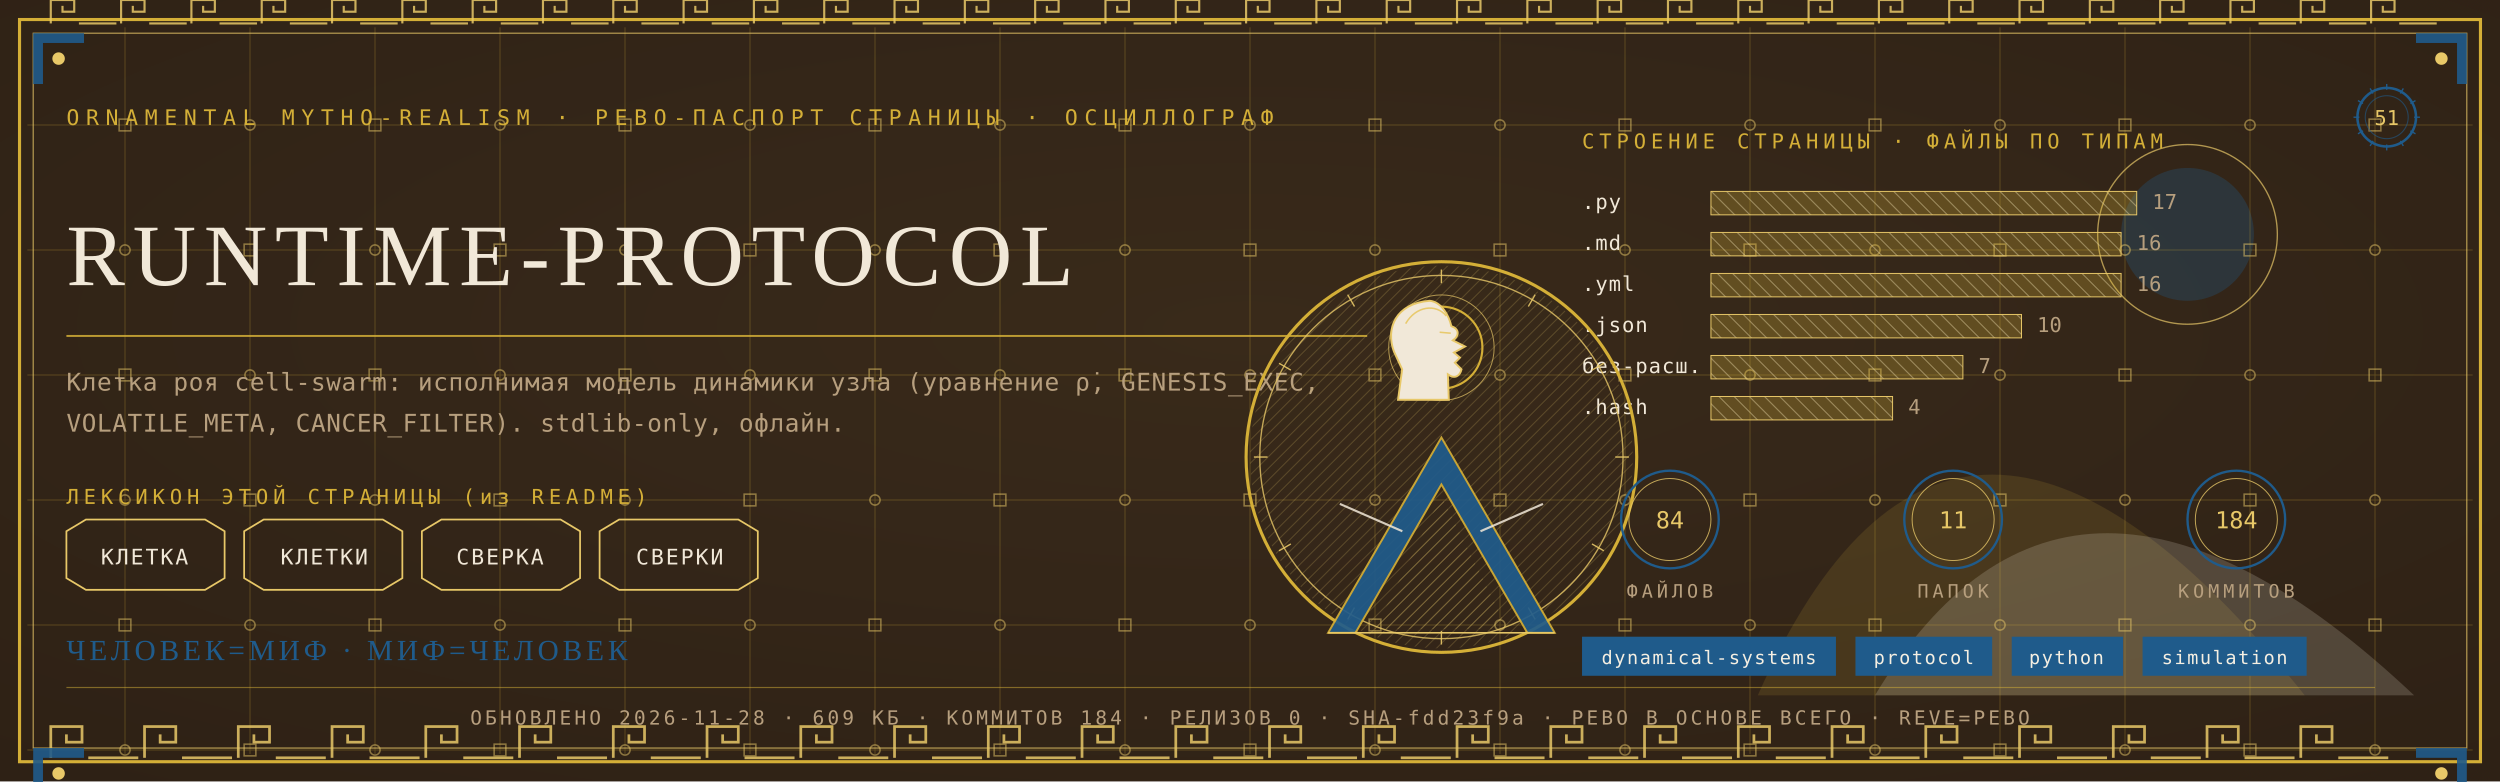
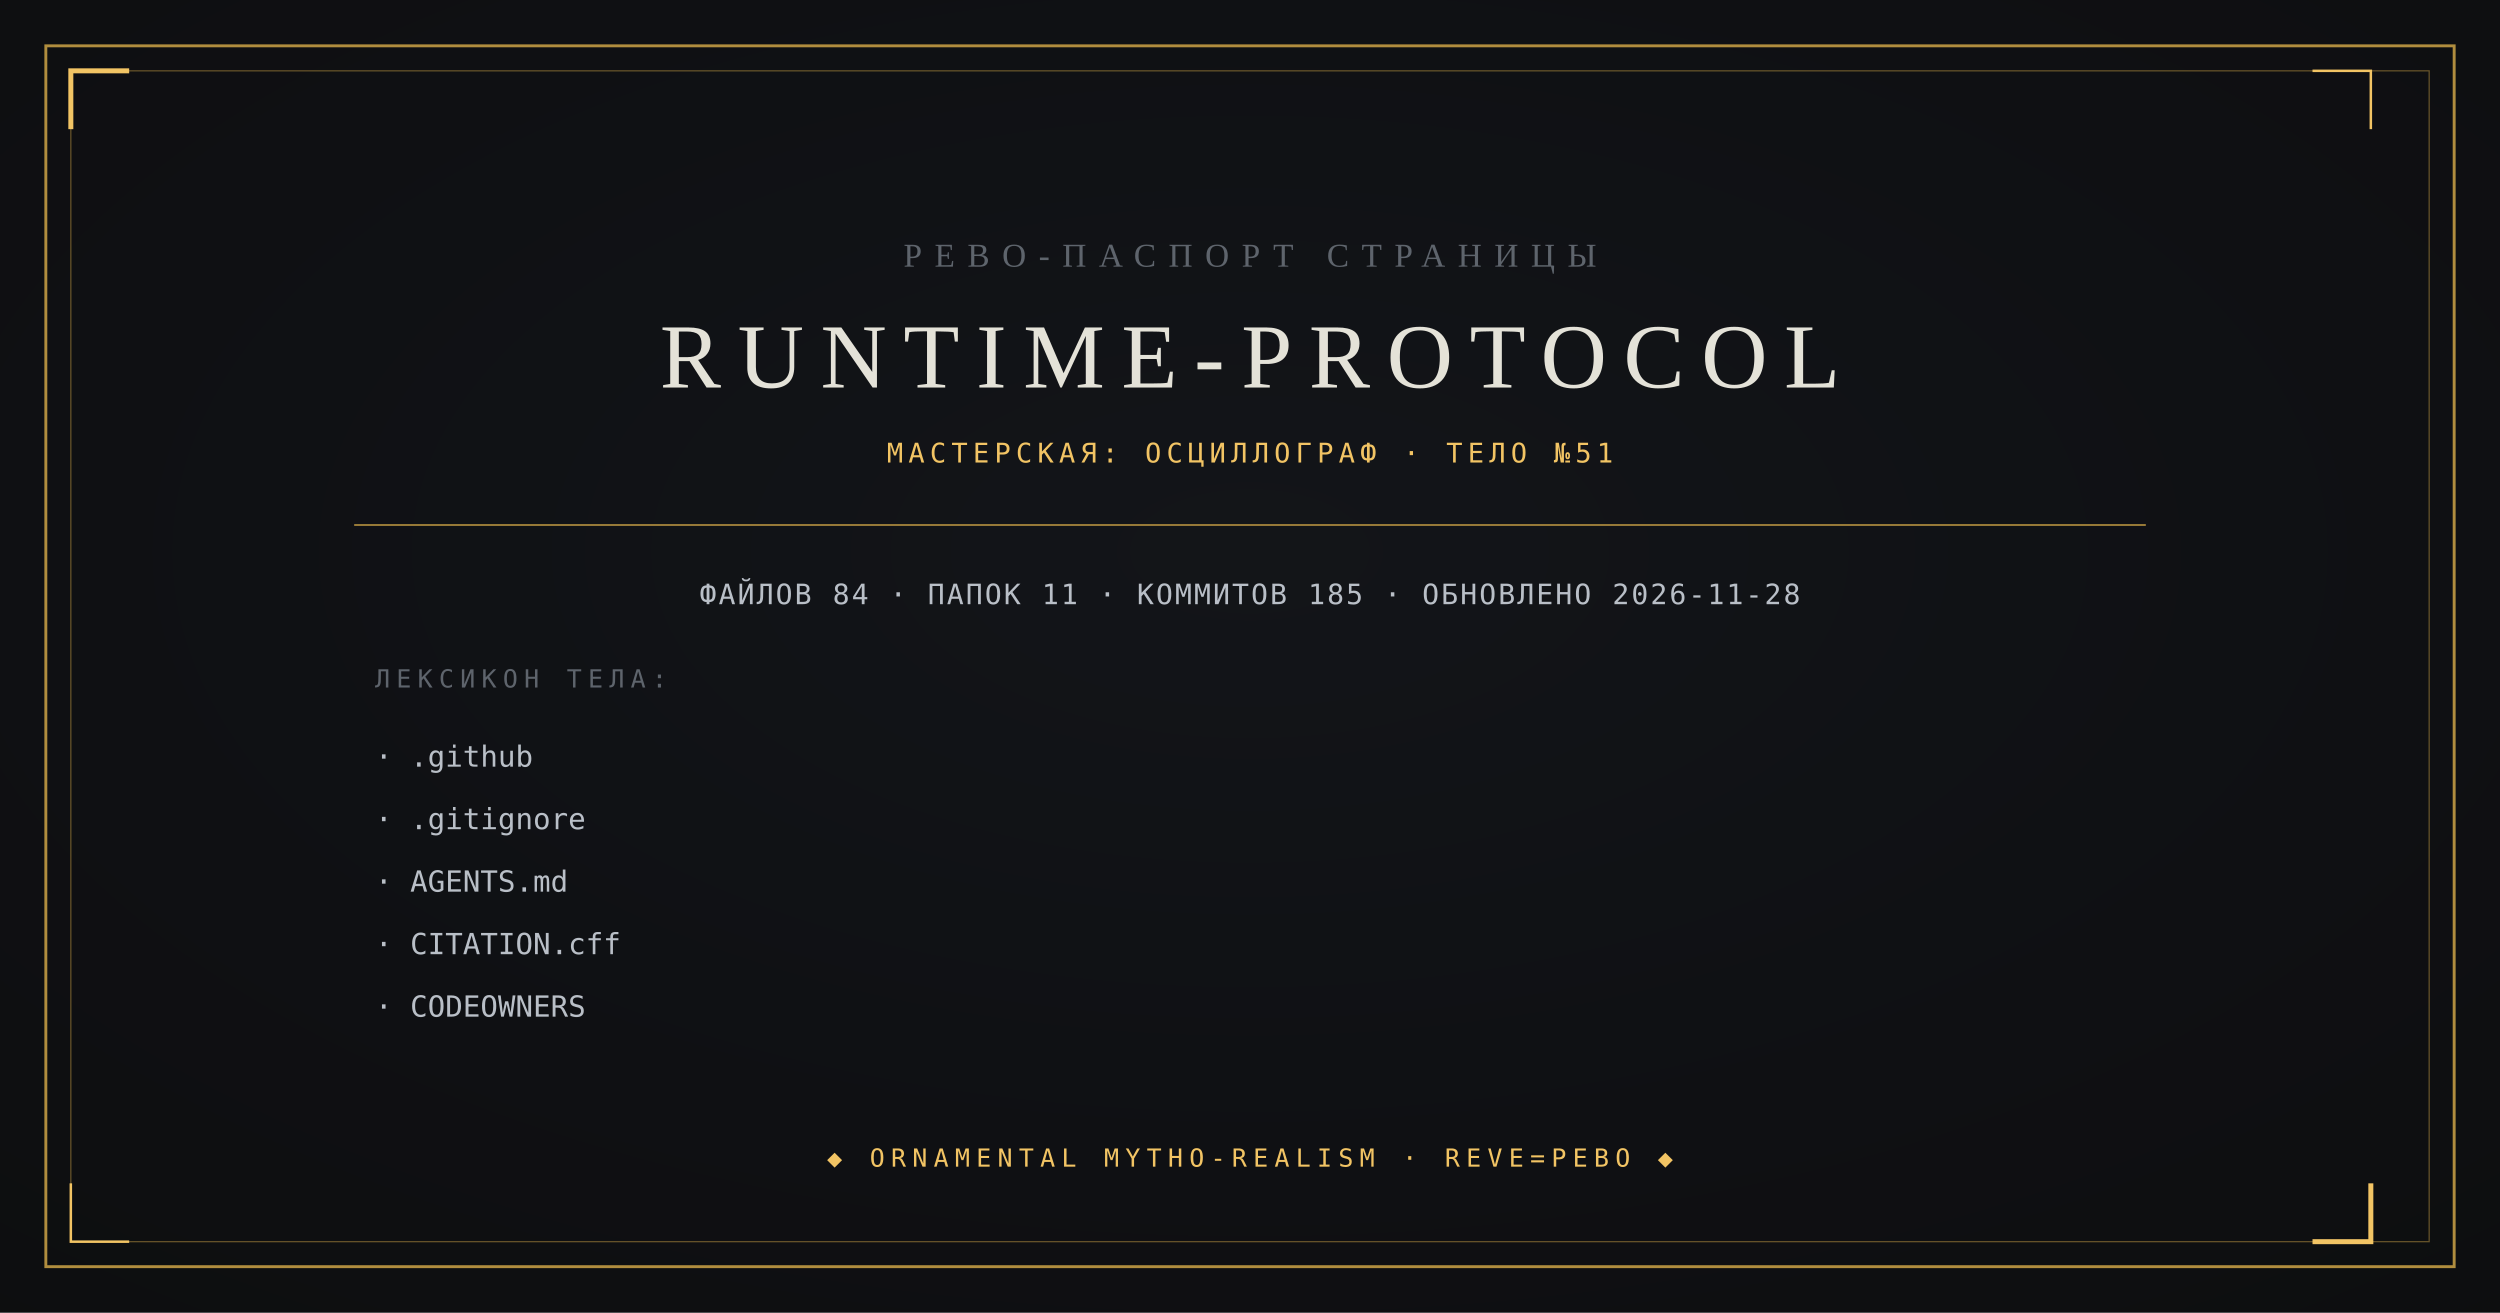
- <svg xmlns="http://www.w3.org/2000/svg" viewBox="0 0 1280 400" width="1280" height="400">
-   <defs>
-     <radialGradient id="rp51" cx="0.5" cy="0.42" r="1.1">
-       <stop offset="0" stop-color="#3A2A1B" />
-       <stop offset="1" stop-color="#2A1D12" />
-     </radialGradient>
-     <pattern id="hatchm" width="4.2" height="4.2" patternUnits="userSpaceOnUse" patternTransform="rotate(45)">
-       <rect width="4.2" height="4.2" fill="none" />
-       <line x1="0" y1="0" x2="0" y2="4.2" stroke="#E8C868" stroke-width="0.5" />
-     </pattern>
-     <pattern id="hatchv" width="5.5" height="5.5" patternUnits="userSpaceOnUse" patternTransform="rotate(-45)">
-       <rect width="5.5" height="5.5" fill="none" />
-       <line x1="0" y1="0" x2="0" y2="5.5" stroke="#F1E8D8" stroke-width="0.5" />
-     </pattern>
-   </defs>
-   <rect width="1280" height="400" fill="#2A1D12" />
-   <rect width="1280" height="400" fill="url(#rp51)" opacity="0.94" />
-   <path d="M 900 356 Q 1000 130 1180 356 Z" fill="#D4AF37" opacity="0.14" />
-   <path d="M 960 356 Q 1060 190 1236 356 Z" fill="#F1E8D8" opacity="0.18" />
-   <circle cx="1120" cy="120" r="34" fill="#1F5B8B" opacity="0.30" />
-   <circle cx="1120" cy="120" r="46" fill="none" stroke="#E8C868" stroke-width="0.7" opacity="0.7" />
-   <g stroke="#D4AF37" stroke-width="0.45" opacity="0.30">
-     <line x1="64" y1="14" x2="64" y2="386" />
-     <line x1="128" y1="14" x2="128" y2="386" />
-     <line x1="192" y1="14" x2="192" y2="386" />
-     <line x1="256" y1="14" x2="256" y2="386" />
-     <line x1="320" y1="14" x2="320" y2="386" />
-     <line x1="384" y1="14" x2="384" y2="386" />
-     <line x1="448" y1="14" x2="448" y2="386" />
-     <line x1="512" y1="14" x2="512" y2="386" />
-     <line x1="576" y1="14" x2="576" y2="386" />
-     <line x1="640" y1="14" x2="640" y2="386" />
-     <line x1="704" y1="14" x2="704" y2="386" />
-     <line x1="768" y1="14" x2="768" y2="386" />
-     <line x1="832" y1="14" x2="832" y2="386" />
-     <line x1="896" y1="14" x2="896" y2="386" />
-     <line x1="960" y1="14" x2="960" y2="386" />
-     <line x1="1024" y1="14" x2="1024" y2="386" />
-     <line x1="1088" y1="14" x2="1088" y2="386" />
-     <line x1="1152" y1="14" x2="1152" y2="386" />
-     <line x1="1216" y1="14" x2="1216" y2="386" />
-     <line x1="14" y1="64" x2="1266" y2="64" />
-     <line x1="14" y1="128" x2="1266" y2="128" />
-     <line x1="14" y1="192" x2="1266" y2="192" />
-     <line x1="14" y1="256" x2="1266" y2="256" />
-     <line x1="14" y1="320" x2="1266" y2="320" />
-     <line x1="14" y1="384" x2="1266" y2="384" />
-   </g>
-   <g fill="none" stroke="#E8C868" stroke-width="0.8" opacity="0.5">
-     <rect x="61" y="61" width="6" height="6" />
-     <circle cx="64" cy="128" r="2.6" />
-     <rect x="61" y="189" width="6" height="6" />
-     <circle cx="64" cy="256" r="2.6" />
-     <rect x="61" y="317" width="6" height="6" />
-     <circle cx="64" cy="384" r="2.6" />
-     <circle cx="128" cy="64" r="2.6" />
-     <rect x="125" y="125" width="6" height="6" />
-     <circle cx="128" cy="192" r="2.6" />
-     <rect x="125" y="253" width="6" height="6" />
-     <circle cx="128" cy="320" r="2.6" />
-     <rect x="125" y="381" width="6" height="6" />
-     <rect x="189" y="61" width="6" height="6" />
-     <circle cx="192" cy="128" r="2.6" />
-     <rect x="189" y="189" width="6" height="6" />
-     <circle cx="192" cy="256" r="2.6" />
-     <rect x="189" y="317" width="6" height="6" />
-     <circle cx="192" cy="384" r="2.6" />
-     <circle cx="256" cy="64" r="2.6" />
-     <rect x="253" y="125" width="6" height="6" />
-     <circle cx="256" cy="192" r="2.6" />
-     <rect x="253" y="253" width="6" height="6" />
-     <circle cx="256" cy="320" r="2.6" />
-     <rect x="253" y="381" width="6" height="6" />
-     <rect x="317" y="61" width="6" height="6" />
-     <circle cx="320" cy="128" r="2.6" />
-     <rect x="317" y="189" width="6" height="6" />
-     <circle cx="320" cy="256" r="2.6" />
-     <rect x="317" y="317" width="6" height="6" />
-     <circle cx="320" cy="384" r="2.6" />
-     <circle cx="384" cy="64" r="2.6" />
-     <rect x="381" y="125" width="6" height="6" />
-     <circle cx="384" cy="192" r="2.6" />
-     <rect x="381" y="253" width="6" height="6" />
-     <circle cx="384" cy="320" r="2.6" />
-     <rect x="381" y="381" width="6" height="6" />
-     <rect x="445" y="61" width="6" height="6" />
-     <circle cx="448" cy="128" r="2.6" />
-     <rect x="445" y="189" width="6" height="6" />
-     <circle cx="448" cy="256" r="2.6" />
-     <rect x="445" y="317" width="6" height="6" />
-     <circle cx="448" cy="384" r="2.6" />
-     <circle cx="512" cy="64" r="2.6" />
-     <rect x="509" y="125" width="6" height="6" />
-     <circle cx="512" cy="192" r="2.6" />
-     <rect x="509" y="253" width="6" height="6" />
-     <circle cx="512" cy="320" r="2.6" />
-     <rect x="509" y="381" width="6" height="6" />
-     <rect x="573" y="61" width="6" height="6" />
-     <circle cx="576" cy="128" r="2.6" />
-     <rect x="573" y="189" width="6" height="6" />
-     <circle cx="576" cy="256" r="2.6" />
-     <rect x="573" y="317" width="6" height="6" />
-     <circle cx="576" cy="384" r="2.6" />
-     <circle cx="640" cy="64" r="2.6" />
-     <rect x="637" y="125" width="6" height="6" />
-     <circle cx="640" cy="192" r="2.6" />
-     <rect x="637" y="253" width="6" height="6" />
-     <circle cx="640" cy="320" r="2.6" />
-     <rect x="637" y="381" width="6" height="6" />
-     <rect x="701" y="61" width="6" height="6" />
-     <circle cx="704" cy="128" r="2.6" />
-     <rect x="701" y="189" width="6" height="6" />
-     <circle cx="704" cy="256" r="2.6" />
-     <rect x="701" y="317" width="6" height="6" />
-     <circle cx="704" cy="384" r="2.6" />
-     <circle cx="768" cy="64" r="2.6" />
-     <rect x="765" y="125" width="6" height="6" />
-     <circle cx="768" cy="192" r="2.6" />
-     <rect x="765" y="253" width="6" height="6" />
-     <circle cx="768" cy="320" r="2.6" />
-     <rect x="765" y="381" width="6" height="6" />
-     <rect x="829" y="61" width="6" height="6" />
-     <circle cx="832" cy="128" r="2.6" />
-     <rect x="829" y="189" width="6" height="6" />
-     <circle cx="832" cy="256" r="2.6" />
-     <rect x="829" y="317" width="6" height="6" />
-     <circle cx="832" cy="384" r="2.6" />
-     <circle cx="896" cy="64" r="2.6" />
-     <rect x="893" y="125" width="6" height="6" />
-     <circle cx="896" cy="192" r="2.6" />
-     <rect x="893" y="253" width="6" height="6" />
-     <circle cx="896" cy="320" r="2.6" />
-     <rect x="893" y="381" width="6" height="6" />
-     <rect x="957" y="61" width="6" height="6" />
-     <circle cx="960" cy="128" r="2.6" />
-     <rect x="957" y="189" width="6" height="6" />
-     <circle cx="960" cy="256" r="2.6" />
-     <rect x="957" y="317" width="6" height="6" />
-     <circle cx="960" cy="384" r="2.6" />
-     <circle cx="1024" cy="64" r="2.6" />
-     <rect x="1021" y="125" width="6" height="6" />
-     <circle cx="1024" cy="192" r="2.6" />
-     <rect x="1021" y="253" width="6" height="6" />
-     <circle cx="1024" cy="320" r="2.6" />
-     <rect x="1021" y="381" width="6" height="6" />
-     <rect x="1085" y="61" width="6" height="6" />
-     <circle cx="1088" cy="128" r="2.6" />
-     <rect x="1085" y="189" width="6" height="6" />
-     <circle cx="1088" cy="256" r="2.6" />
-     <rect x="1085" y="317" width="6" height="6" />
-     <circle cx="1088" cy="384" r="2.6" />
-     <circle cx="1152" cy="64" r="2.6" />
-     <rect x="1149" y="125" width="6" height="6" />
-     <circle cx="1152" cy="192" r="2.6" />
-     <rect x="1149" y="253" width="6" height="6" />
-     <circle cx="1152" cy="320" r="2.6" />
-     <rect x="1149" y="381" width="6" height="6" />
-     <rect x="1213" y="61" width="6" height="6" />
-     <circle cx="1216" cy="128" r="2.6" />
-     <rect x="1213" y="189" width="6" height="6" />
-     <circle cx="1216" cy="256" r="2.6" />
-     <rect x="1213" y="317" width="6" height="6" />
-     <circle cx="1216" cy="384" r="2.6" />
-   </g>
-   <rect x="10" y="10" width="1260" height="380" fill="none" stroke="#D4AF37" stroke-width="1.6" />
-   <rect x="17" y="17" width="1246" height="366" fill="none" stroke="#E8C868" stroke-width="0.6" opacity="0.75" />
-   <g fill="none" stroke="#E8C868" stroke-width="1.4" opacity="0.85">
-     <path d="M 26 388 L 26 372 L 42 372 L 42 380.0 L 34.0 380.0 L 34.0 376.0" />
-     <line x1="45.2" y1="388" x2="70.8" y2="388" />
-     <path d="M 74 388 L 74 372 L 90 372 L 90 380.0 L 82.0 380.0 L 82.0 376.0" />
-     <line x1="93.2" y1="388" x2="118.8" y2="388" />
-     <path d="M 122 388 L 122 372 L 138 372 L 138 380.0 L 130.0 380.0 L 130.0 376.0" />
-     <line x1="141.2" y1="388" x2="166.8" y2="388" />
-     <path d="M 170 388 L 170 372 L 186 372 L 186 380.0 L 178.0 380.0 L 178.0 376.0" />
-     <line x1="189.2" y1="388" x2="214.8" y2="388" />
-     <path d="M 218 388 L 218 372 L 234 372 L 234 380.0 L 226.0 380.0 L 226.0 376.0" />
-     <line x1="237.2" y1="388" x2="262.8" y2="388" />
-     <path d="M 266 388 L 266 372 L 282 372 L 282 380.0 L 274.0 380.0 L 274.0 376.0" />
-     <line x1="285.2" y1="388" x2="310.8" y2="388" />
-     <path d="M 314 388 L 314 372 L 330 372 L 330 380.0 L 322.0 380.0 L 322.0 376.0" />
-     <line x1="333.2" y1="388" x2="358.8" y2="388" />
-     <path d="M 362 388 L 362 372 L 378 372 L 378 380.0 L 370.0 380.0 L 370.0 376.0" />
-     <line x1="381.2" y1="388" x2="406.8" y2="388" />
-     <path d="M 410 388 L 410 372 L 426 372 L 426 380.0 L 418.0 380.0 L 418.0 376.0" />
-     <line x1="429.2" y1="388" x2="454.8" y2="388" />
-     <path d="M 458 388 L 458 372 L 474 372 L 474 380.0 L 466.0 380.0 L 466.0 376.0" />
-     <line x1="477.2" y1="388" x2="502.8" y2="388" />
-     <path d="M 506 388 L 506 372 L 522 372 L 522 380.0 L 514.0 380.0 L 514.0 376.0" />
-     <line x1="525.2" y1="388" x2="550.8" y2="388" />
-     <path d="M 554 388 L 554 372 L 570 372 L 570 380.0 L 562.0 380.0 L 562.0 376.0" />
-     <line x1="573.2" y1="388" x2="598.8" y2="388" />
-     <path d="M 602 388 L 602 372 L 618 372 L 618 380.0 L 610.0 380.0 L 610.0 376.0" />
-     <line x1="621.2" y1="388" x2="646.8" y2="388" />
-     <path d="M 650 388 L 650 372 L 666 372 L 666 380.0 L 658.0 380.0 L 658.0 376.0" />
-     <line x1="669.2" y1="388" x2="694.8" y2="388" />
-     <path d="M 698 388 L 698 372 L 714 372 L 714 380.0 L 706.0 380.0 L 706.0 376.0" />
-     <line x1="717.2" y1="388" x2="742.8" y2="388" />
-     <path d="M 746 388 L 746 372 L 762 372 L 762 380.0 L 754.0 380.0 L 754.0 376.0" />
-     <line x1="765.2" y1="388" x2="790.8" y2="388" />
-     <path d="M 794 388 L 794 372 L 810 372 L 810 380.0 L 802.0 380.0 L 802.0 376.0" />
-     <line x1="813.2" y1="388" x2="838.8" y2="388" />
-     <path d="M 842 388 L 842 372 L 858 372 L 858 380.0 L 850.0 380.0 L 850.0 376.0" />
-     <line x1="861.2" y1="388" x2="886.8" y2="388" />
-     <path d="M 890 388 L 890 372 L 906 372 L 906 380.0 L 898.0 380.0 L 898.0 376.0" />
-     <line x1="909.2" y1="388" x2="934.8" y2="388" />
-     <path d="M 938 388 L 938 372 L 954 372 L 954 380.0 L 946.0 380.0 L 946.0 376.0" />
-     <line x1="957.2" y1="388" x2="982.8" y2="388" />
-     <path d="M 986 388 L 986 372 L 1002 372 L 1002 380.0 L 994.0 380.0 L 994.0 376.0" />
-     <line x1="1005.2" y1="388" x2="1030.8" y2="388" />
-     <path d="M 1034 388 L 1034 372 L 1050 372 L 1050 380.0 L 1042.0 380.0 L 1042.0 376.0" />
-     <line x1="1053.2" y1="388" x2="1078.8" y2="388" />
-     <path d="M 1082 388 L 1082 372 L 1098 372 L 1098 380.0 L 1090.0 380.0 L 1090.0 376.0" />
-     <line x1="1101.2" y1="388" x2="1126.8" y2="388" />
-     <path d="M 1130 388 L 1130 372 L 1146 372 L 1146 380.0 L 1138.0 380.0 L 1138.0 376.0" />
-     <line x1="1149.2" y1="388" x2="1174.8" y2="388" />
-     <path d="M 1178 388 L 1178 372 L 1194 372 L 1194 380.0 L 1186.0 380.0 L 1186.0 376.0" />
-     <line x1="1197.2" y1="388" x2="1222.8" y2="388" />
-   </g>
-   <g fill="none" stroke="#E8C868" stroke-width="1.1" opacity="0.85">
-     <path d="M 26 12 L 26 0 L 38 0 L 38 6.0 L 32.0 6.0 L 32.0 3.0" />
-     <line x1="40.4" y1="12" x2="59.6" y2="12" />
-     <path d="M 62 12 L 62 0 L 74 0 L 74 6.0 L 68.0 6.0 L 68.0 3.0" />
-     <line x1="76.4" y1="12" x2="95.6" y2="12" />
-     <path d="M 98 12 L 98 0 L 110 0 L 110 6.0 L 104.0 6.0 L 104.0 3.0" />
-     <line x1="112.4" y1="12" x2="131.6" y2="12" />
-     <path d="M 134 12 L 134 0 L 146 0 L 146 6.0 L 140.0 6.0 L 140.0 3.0" />
-     <line x1="148.4" y1="12" x2="167.6" y2="12" />
-     <path d="M 170 12 L 170 0 L 182 0 L 182 6.0 L 176.0 6.0 L 176.0 3.0" />
-     <line x1="184.4" y1="12" x2="203.6" y2="12" />
-     <path d="M 206 12 L 206 0 L 218 0 L 218 6.0 L 212.0 6.0 L 212.0 3.0" />
-     <line x1="220.4" y1="12" x2="239.6" y2="12" />
-     <path d="M 242 12 L 242 0 L 254 0 L 254 6.0 L 248.0 6.0 L 248.0 3.0" />
-     <line x1="256.4" y1="12" x2="275.6" y2="12" />
-     <path d="M 278 12 L 278 0 L 290 0 L 290 6.0 L 284.0 6.0 L 284.0 3.0" />
-     <line x1="292.4" y1="12" x2="311.6" y2="12" />
-     <path d="M 314 12 L 314 0 L 326 0 L 326 6.0 L 320.0 6.0 L 320.0 3.0" />
-     <line x1="328.4" y1="12" x2="347.6" y2="12" />
-     <path d="M 350 12 L 350 0 L 362 0 L 362 6.0 L 356.0 6.0 L 356.0 3.0" />
-     <line x1="364.4" y1="12" x2="383.6" y2="12" />
-     <path d="M 386 12 L 386 0 L 398 0 L 398 6.0 L 392.0 6.0 L 392.0 3.0" />
-     <line x1="400.4" y1="12" x2="419.6" y2="12" />
-     <path d="M 422 12 L 422 0 L 434 0 L 434 6.0 L 428.0 6.0 L 428.0 3.0" />
-     <line x1="436.4" y1="12" x2="455.6" y2="12" />
-     <path d="M 458 12 L 458 0 L 470 0 L 470 6.0 L 464.0 6.0 L 464.0 3.0" />
-     <line x1="472.4" y1="12" x2="491.6" y2="12" />
-     <path d="M 494 12 L 494 0 L 506 0 L 506 6.0 L 500.0 6.0 L 500.0 3.0" />
-     <line x1="508.4" y1="12" x2="527.6" y2="12" />
-     <path d="M 530 12 L 530 0 L 542 0 L 542 6.0 L 536.0 6.0 L 536.0 3.0" />
-     <line x1="544.4" y1="12" x2="563.6" y2="12" />
-     <path d="M 566 12 L 566 0 L 578 0 L 578 6.0 L 572.0 6.0 L 572.0 3.0" />
-     <line x1="580.4" y1="12" x2="599.6" y2="12" />
-     <path d="M 602 12 L 602 0 L 614 0 L 614 6.0 L 608.0 6.0 L 608.0 3.0" />
-     <line x1="616.4" y1="12" x2="635.6" y2="12" />
-     <path d="M 638 12 L 638 0 L 650 0 L 650 6.0 L 644.0 6.0 L 644.0 3.0" />
-     <line x1="652.4" y1="12" x2="671.6" y2="12" />
-     <path d="M 674 12 L 674 0 L 686 0 L 686 6.0 L 680.0 6.0 L 680.0 3.0" />
-     <line x1="688.4" y1="12" x2="707.6" y2="12" />
-     <path d="M 710 12 L 710 0 L 722 0 L 722 6.0 L 716.0 6.0 L 716.0 3.0" />
-     <line x1="724.4" y1="12" x2="743.6" y2="12" />
-     <path d="M 746 12 L 746 0 L 758 0 L 758 6.0 L 752.0 6.0 L 752.0 3.0" />
-     <line x1="760.4" y1="12" x2="779.6" y2="12" />
-     <path d="M 782 12 L 782 0 L 794 0 L 794 6.0 L 788.0 6.0 L 788.0 3.0" />
-     <line x1="796.4" y1="12" x2="815.6" y2="12" />
-     <path d="M 818 12 L 818 0 L 830 0 L 830 6.0 L 824.0 6.0 L 824.0 3.0" />
-     <line x1="832.4" y1="12" x2="851.6" y2="12" />
-     <path d="M 854 12 L 854 0 L 866 0 L 866 6.0 L 860.0 6.0 L 860.0 3.0" />
-     <line x1="868.4" y1="12" x2="887.6" y2="12" />
-     <path d="M 890 12 L 890 0 L 902 0 L 902 6.0 L 896.0 6.0 L 896.0 3.0" />
-     <line x1="904.4" y1="12" x2="923.6" y2="12" />
-     <path d="M 926 12 L 926 0 L 938 0 L 938 6.0 L 932.0 6.0 L 932.0 3.0" />
-     <line x1="940.4" y1="12" x2="959.6" y2="12" />
-     <path d="M 962 12 L 962 0 L 974 0 L 974 6.0 L 968.0 6.0 L 968.0 3.0" />
-     <line x1="976.4" y1="12" x2="995.6" y2="12" />
-     <path d="M 998 12 L 998 0 L 1010 0 L 1010 6.0 L 1004.0 6.0 L 1004.0 3.0" />
-     <line x1="1012.4" y1="12" x2="1031.6" y2="12" />
-     <path d="M 1034 12 L 1034 0 L 1046 0 L 1046 6.0 L 1040.0 6.0 L 1040.0 3.0" />
-     <line x1="1048.4" y1="12" x2="1067.6" y2="12" />
-     <path d="M 1070 12 L 1070 0 L 1082 0 L 1082 6.0 L 1076.0 6.0 L 1076.0 3.0" />
-     <line x1="1084.4" y1="12" x2="1103.6" y2="12" />
-     <path d="M 1106 12 L 1106 0 L 1118 0 L 1118 6.0 L 1112.0 6.0 L 1112.0 3.0" />
-     <line x1="1120.4" y1="12" x2="1139.6" y2="12" />
-     <path d="M 1142 12 L 1142 0 L 1154 0 L 1154 6.0 L 1148.0 6.0 L 1148.0 3.0" />
-     <line x1="1156.4" y1="12" x2="1175.6" y2="12" />
-     <path d="M 1178 12 L 1178 0 L 1190 0 L 1190 6.0 L 1184.0 6.0 L 1184.0 3.0" />
-     <line x1="1192.4" y1="12" x2="1211.6" y2="12" />
-     <path d="M 1214 12 L 1214 0 L 1226 0 L 1226 6.0 L 1220.0 6.0 L 1220.0 3.0" />
-     <line x1="1228.4" y1="12" x2="1247.6" y2="12" />
-   </g>
-   <g transform="translate(17,17) scale(1,1)">
-     <path d="M 0 0 L 26 0 L 26 5 L 5 5 L 5 26 L 0 26 Z" fill="#1F5B8B" opacity="0.9" />
-     <circle cx="13" cy="13" r="3.2" fill="#E8C868" />
-   </g>
-   <g transform="translate(1263,17) scale(-1,1)">
-     <path d="M 0 0 L 26 0 L 26 5 L 5 5 L 5 26 L 0 26 Z" fill="#1F5B8B" opacity="0.9" />
-     <circle cx="13" cy="13" r="3.2" fill="#E8C868" />
-   </g>
-   <g transform="translate(17,383) scale(1,1)">
-     <path d="M 0 0 L 26 0 L 26 5 L 5 5 L 5 26 L 0 26 Z" fill="#1F5B8B" opacity="0.9" />
-     <circle cx="13" cy="13" r="3.2" fill="#E8C868" />
-   </g>
-   <g transform="translate(1263,383) scale(-1,1)">
-     <path d="M 0 0 L 26 0 L 26 5 L 5 5 L 5 26 L 0 26 Z" fill="#1F5B8B" opacity="0.9" />
-     <circle cx="13" cy="13" r="3.2" fill="#E8C868" />
-   </g>
-   <text x="34" y="64" font-family="'Cascadia Mono', ui-monospace, Consolas, monospace" font-size="11" fill="#D4AF37" letter-spacing="3.4">ORNAMENTAL MYTHO-REALISM · РЕВО-ПАСПОРТ СТРАНИЦЫ · ОСЦИЛЛОГРАФ</text>
-   <g transform="translate(1222,60)">
-     <circle r="15" fill="none" stroke="#1F5B8B" stroke-width="1.3" />
-     <circle r="11" fill="none" stroke="#1F5B8B" stroke-width="0.55" opacity="0.6" />
-     <text y="4" text-anchor="middle" font-family="'Cascadia Mono', ui-monospace, Consolas, monospace" font-size="10.5" fill="#E8C868">51</text>
-     <g stroke="#1F5B8B" stroke-width="0.7">
-       <line x1="0" y1="-17" x2="0" y2="-14" transform="rotate(0)" />
-       <line x1="0" y1="-17" x2="0" y2="-14" transform="rotate(30)" />
-       <line x1="0" y1="-17" x2="0" y2="-14" transform="rotate(60)" />
-       <line x1="0" y1="-17" x2="0" y2="-14" transform="rotate(90)" />
-       <line x1="0" y1="-17" x2="0" y2="-14" transform="rotate(120)" />
-       <line x1="0" y1="-17" x2="0" y2="-14" transform="rotate(150)" />
-       <line x1="0" y1="-17" x2="0" y2="-14" transform="rotate(180)" />
-       <line x1="0" y1="-17" x2="0" y2="-14" transform="rotate(210)" />
-       <line x1="0" y1="-17" x2="0" y2="-14" transform="rotate(240)" />
-       <line x1="0" y1="-17" x2="0" y2="-14" transform="rotate(270)" />
-       <line x1="0" y1="-17" x2="0" y2="-14" transform="rotate(300)" />
-       <line x1="0" y1="-17" x2="0" y2="-14" transform="rotate(330)" />
-     </g>
-   </g>
-   <text x="34" y="146" font-family="Georgia, 'Times New Roman', serif" font-size="44.9" fill="#F1E8D8" letter-spacing="4">RUNTIME-PROTOCOL</text>
-   <line x1="34" y1="172" x2="700" y2="172" stroke="#D4AF37" stroke-width="1" opacity="0.85" />
-   <text x="34" y="200" font-family="'Cascadia Mono', ui-monospace, Consolas, monospace" font-size="12.5" fill="#B79F7E" letter-spacing="0.3">Клетка роя cell-swarm: исполнимая модель динамики узла (уравнение ρ̇, GENESIS_EXEC,</text>
-   <text x="34" y="221" font-family="'Cascadia Mono', ui-monospace, Consolas, monospace" font-size="12.5" fill="#B79F7E" letter-spacing="0.3">VOLATILE_META, CANCER_FILTER). stdlib-only, офлайн.</text>
-   <text x="34" y="258" font-family="'Cascadia Mono', ui-monospace, Consolas, monospace" font-size="10.5" fill="#D4AF37" letter-spacing="2.5">ЛЕКСИКОН ЭТОЙ СТРАНИЦЫ (из README)</text>
-   <path d="M 34 272 L 44 266 L 105 266 L 115 272 L 115 296 L 105 302 L 44 302 L 34 296 Z" fill="none" stroke="#E8C868" stroke-width="0.9" />
-   <text x="74" y="289" text-anchor="middle" font-family="'Cascadia Mono', ui-monospace, Consolas, monospace" font-size="11" fill="#F1E8D8" letter-spacing="1">КЛЕТКА</text>
-   <path d="M 125 272 L 135 266 L 196 266 L 206 272 L 206 296 L 196 302 L 135 302 L 125 296 Z" fill="none" stroke="#E8C868" stroke-width="0.9" />
-   <text x="166" y="289" text-anchor="middle" font-family="'Cascadia Mono', ui-monospace, Consolas, monospace" font-size="11" fill="#F1E8D8" letter-spacing="1">КЛЕТКИ</text>
-   <path d="M 216 272 L 226 266 L 287 266 L 297 272 L 297 296 L 287 302 L 226 302 L 216 296 Z" fill="none" stroke="#E8C868" stroke-width="0.9" />
-   <text x="256" y="289" text-anchor="middle" font-family="'Cascadia Mono', ui-monospace, Consolas, monospace" font-size="11" fill="#F1E8D8" letter-spacing="1">СВЕРКА</text>
-   <path d="M 307 272 L 317 266 L 378 266 L 388 272 L 388 296 L 378 302 L 317 302 L 307 296 Z" fill="none" stroke="#E8C868" stroke-width="0.9" />
-   <text x="348" y="289" text-anchor="middle" font-family="'Cascadia Mono', ui-monospace, Consolas, monospace" font-size="11" fill="#F1E8D8" letter-spacing="1">СВЕРКИ</text>
-   <text x="810" y="76" font-family="'Cascadia Mono', ui-monospace, Consolas, monospace" font-size="10.5" fill="#D4AF37" letter-spacing="2.5">СТРОЕНИЕ СТРАНИЦЫ · ФАЙЛЫ ПО ТИПАМ</text>
-   <text x="810" y="107" font-family="'Cascadia Mono', ui-monospace, Consolas, monospace" font-size="10.5" fill="#F1E8D8" letter-spacing="0.5">.py</text>
-   <rect x="876" y="98" width="218" height="12" fill="url(#hatchv)" opacity="0.9" />
-   <rect x="876" y="98" width="218" height="12" fill="#D4AF37" opacity="0.28" />
-   <rect x="876" y="98" width="218" height="12" fill="none" stroke="#E8C868" stroke-width="0.5" />
-   <text x="1102" y="107" font-family="'Cascadia Mono', ui-monospace, Consolas, monospace" font-size="10.5" fill="#B79F7E">17</text>
-   <text x="810" y="128" font-family="'Cascadia Mono', ui-monospace, Consolas, monospace" font-size="10.5" fill="#F1E8D8" letter-spacing="0.5">.md</text>
-   <rect x="876" y="119" width="210" height="12" fill="url(#hatchv)" opacity="0.9" />
-   <rect x="876" y="119" width="210" height="12" fill="#D4AF37" opacity="0.28" />
-   <rect x="876" y="119" width="210" height="12" fill="none" stroke="#E8C868" stroke-width="0.5" />
-   <text x="1094" y="128" font-family="'Cascadia Mono', ui-monospace, Consolas, monospace" font-size="10.5" fill="#B79F7E">16</text>
-   <text x="810" y="149" font-family="'Cascadia Mono', ui-monospace, Consolas, monospace" font-size="10.5" fill="#F1E8D8" letter-spacing="0.5">.yml</text>
-   <rect x="876" y="140" width="210" height="12" fill="url(#hatchv)" opacity="0.9" />
-   <rect x="876" y="140" width="210" height="12" fill="#D4AF37" opacity="0.28" />
-   <rect x="876" y="140" width="210" height="12" fill="none" stroke="#E8C868" stroke-width="0.5" />
-   <text x="1094" y="149" font-family="'Cascadia Mono', ui-monospace, Consolas, monospace" font-size="10.5" fill="#B79F7E">16</text>
-   <text x="810" y="170" font-family="'Cascadia Mono', ui-monospace, Consolas, monospace" font-size="10.5" fill="#F1E8D8" letter-spacing="0.5">.json</text>
-   <rect x="876" y="161" width="159" height="12" fill="url(#hatchv)" opacity="0.9" />
-   <rect x="876" y="161" width="159" height="12" fill="#D4AF37" opacity="0.28" />
-   <rect x="876" y="161" width="159" height="12" fill="none" stroke="#E8C868" stroke-width="0.5" />
-   <text x="1043" y="170" font-family="'Cascadia Mono', ui-monospace, Consolas, monospace" font-size="10.5" fill="#B79F7E">10</text>
-   <text x="810" y="191" font-family="'Cascadia Mono', ui-monospace, Consolas, monospace" font-size="10.5" fill="#F1E8D8" letter-spacing="0.5">без-расш.</text>
-   <rect x="876" y="182" width="129" height="12" fill="url(#hatchv)" opacity="0.9" />
-   <rect x="876" y="182" width="129" height="12" fill="#D4AF37" opacity="0.28" />
-   <rect x="876" y="182" width="129" height="12" fill="none" stroke="#E8C868" stroke-width="0.5" />
-   <text x="1013" y="191" font-family="'Cascadia Mono', ui-monospace, Consolas, monospace" font-size="10.5" fill="#B79F7E">7</text>
-   <text x="810" y="212" font-family="'Cascadia Mono', ui-monospace, Consolas, monospace" font-size="10.5" fill="#F1E8D8" letter-spacing="0.5">.hash</text>
-   <rect x="876" y="203" width="93" height="12" fill="url(#hatchv)" opacity="0.9" />
-   <rect x="876" y="203" width="93" height="12" fill="#D4AF37" opacity="0.28" />
-   <rect x="876" y="203" width="93" height="12" fill="none" stroke="#E8C868" stroke-width="0.5" />
-   <text x="977" y="212" font-family="'Cascadia Mono', ui-monospace, Consolas, monospace" font-size="10.5" fill="#B79F7E">4</text>
-   <g transform="translate(738,234)">
-     <circle r="100" fill="none" stroke="#D4AF37" stroke-width="1.6" />
-     <circle r="93" fill="none" stroke="#E8C868" stroke-width="0.7" opacity="0.8" />
-     <circle r="98" fill="url(#hatchm)" opacity="0.4" />
-     <g stroke="#E8C868" stroke-width="0.7" opacity="0.9">
-       <line x1="0" y1="-96" x2="0" y2="-89" transform="rotate(0)" />
-       <line x1="0" y1="-96" x2="0" y2="-89" transform="rotate(30)" />
-       <line x1="0" y1="-96" x2="0" y2="-89" transform="rotate(60)" />
-       <line x1="0" y1="-96" x2="0" y2="-89" transform="rotate(90)" />
-       <line x1="0" y1="-96" x2="0" y2="-89" transform="rotate(120)" />
-       <line x1="0" y1="-96" x2="0" y2="-89" transform="rotate(150)" />
-       <line x1="0" y1="-96" x2="0" y2="-89" transform="rotate(180)" />
-       <line x1="0" y1="-96" x2="0" y2="-89" transform="rotate(210)" />
-       <line x1="0" y1="-96" x2="0" y2="-89" transform="rotate(240)" />
-       <line x1="0" y1="-96" x2="0" y2="-89" transform="rotate(270)" />
-       <line x1="0" y1="-96" x2="0" y2="-89" transform="rotate(300)" />
-       <line x1="0" y1="-96" x2="0" y2="-89" transform="rotate(330)" />
-     </g>
-     <circle cy="-56" r="21" fill="none" stroke="#D4AF37" stroke-width="1.1" />
-     <circle cy="-56" r="27" fill="none" stroke="#E8C868" stroke-width="0.5" opacity="0.7" />
-     <path d="M -6.0 -80.0 C -23.5 -78.7 -28.7 -65.7 -24.3 -54.0 L -20.1 -44.9 L -22.2 -29.3 L 3.8 -29.3 L 3.3 -42.3 C 6.9 -39.7 9.5 -41.5 10.3 -44.9 L 6.9 -48.3 L 9.5 -50.9 L 6.4 -53.5 L 12.1 -56.6 L 5.9 -59.7 C 9.5 -62.3 9.0 -65.7 5.1 -67.0 C 3.8 -72.7 -0.1 -79.5 -6.0 -80.0 Z" fill="#F1E8D8" stroke="#E8C868" stroke-width="1.0" />
-     <g fill="none" stroke="#E8C868" stroke-width="0.8" opacity="0.95">
-       <path d="M -18.3 -68.3 C -13.1 -77.4 -2.7 -78.7 2.5 -72.2" />
-       <path d="M -0.9 -63.9 L 4.8 -63.4" />
-     </g>
-     <path d="M -58.0 90.0 L 0 -10.0 L 58.0 90.0 L 44.0 90.0 L 0 14.0 L -44.0 90.0 Z" fill="#1F5B8B" opacity="0.92" stroke="#D4AF37" stroke-width="1.0" />
-     <path d="M -34.0 88.0 L 0 20.0 L 34.0 88.0" fill="url(#hatchm)" opacity="0.5" stroke="none" />
-     <path d="M -58.0 90.0 L 58.0 90.0" fill="none" stroke="#E8C868" stroke-width="0.8" />
-     <path d="M -52.0 24.0 L -20.0 38.0" fill="none" stroke="#F1E8D8" stroke-width="1.1" opacity="0.85" />
-     <path d="M 52.0 24.0 L 20.0 38.0" fill="none" stroke="#F1E8D8" stroke-width="1.1" opacity="0.85" />
-   </g>
-   <g transform="translate(855,266)">
-     <circle r="25" fill="none" stroke="#1F5B8B" stroke-width="1.2" />
-     <circle r="21" fill="none" stroke="#E8C868" stroke-width="0.5" opacity="0.8" />
-     <text y="4.5" text-anchor="middle" font-family="'Cascadia Mono', ui-monospace, Consolas, monospace" font-size="12" fill="#E8C868">84</text>
-     <text y="40" text-anchor="middle" font-family="'Cascadia Mono', ui-monospace, Consolas, monospace" font-size="9.5" fill="#B79F7E" letter-spacing="2">ФАЙЛОВ</text>
-   </g>
-   <g transform="translate(1000,266)">
-     <circle r="25" fill="none" stroke="#1F5B8B" stroke-width="1.2" />
-     <circle r="21" fill="none" stroke="#E8C868" stroke-width="0.5" opacity="0.8" />
-     <text y="4.5" text-anchor="middle" font-family="'Cascadia Mono', ui-monospace, Consolas, monospace" font-size="12" fill="#E8C868">11</text>
-     <text y="40" text-anchor="middle" font-family="'Cascadia Mono', ui-monospace, Consolas, monospace" font-size="9.5" fill="#B79F7E" letter-spacing="2">ПАПОК</text>
-   </g>
-   <g transform="translate(1145,266)">
-     <circle r="25" fill="none" stroke="#1F5B8B" stroke-width="1.2" />
-     <circle r="21" fill="none" stroke="#E8C868" stroke-width="0.5" opacity="0.8" />
-     <text y="4.5" text-anchor="middle" font-family="'Cascadia Mono', ui-monospace, Consolas, monospace" font-size="12" fill="#E8C868">184</text>
-     <text y="40" text-anchor="middle" font-family="'Cascadia Mono', ui-monospace, Consolas, monospace" font-size="9.5" fill="#B79F7E" letter-spacing="2">КОММИТОВ</text>
-   </g>
-   <rect x="810" y="326" rx="0" width="130" height="20" fill="#1F5B8B" />
-   <text x="875" y="340" text-anchor="middle" font-family="'Cascadia Mono', ui-monospace, Consolas, monospace" font-size="9.5" fill="#F5EFE2" letter-spacing="0.8">dynamical-systems</text>
-   <rect x="950" y="326" rx="0" width="70" height="20" fill="#1F5B8B" />
-   <text x="985" y="340" text-anchor="middle" font-family="'Cascadia Mono', ui-monospace, Consolas, monospace" font-size="9.5" fill="#F5EFE2" letter-spacing="0.8">protocol</text>
-   <rect x="1030" y="326" rx="0" width="57" height="20" fill="#1F5B8B" />
-   <text x="1058" y="340" text-anchor="middle" font-family="'Cascadia Mono', ui-monospace, Consolas, monospace" font-size="9.5" fill="#F5EFE2" letter-spacing="0.8">python</text>
-   <rect x="1097" y="326" rx="0" width="84" height="20" fill="#1F5B8B" />
-   <text x="1139" y="340" text-anchor="middle" font-family="'Cascadia Mono', ui-monospace, Consolas, monospace" font-size="9.5" fill="#F5EFE2" letter-spacing="0.8">simulation</text>
-   <text x="34" y="338" font-family="Georgia, 'Times New Roman', serif" font-size="15" fill="#1F5B8B" letter-spacing="2">ЧЕЛОВЕК=МИФ · МИФ=ЧЕЛОВЕК</text>
-   <line x1="34" y1="352" x2="1216" y2="352" stroke="#D4AF37" stroke-width="0.6" opacity="0.5" />
-   <text x="640" y="371" text-anchor="middle" font-family="'Cascadia Mono', ui-monospace, Consolas, monospace" font-size="10" fill="#B79F7E" letter-spacing="1.6">ОБНОВЛЕНО 2026-11-28 · 609 КБ · КОММИТОВ 184 · РЕЛИЗОВ 0 · SHA-fdd23f9a · РЕВО В ОСНОВЕ ВСЕГО · REVE=РЕВО</text>
+ <svg xmlns="http://www.w3.org/2000/svg" viewBox="0 0 1200 630" width="1200" height="630">
+   <rect width="1200" height="630" fill="#0B0C0E" />
+   <radialGradient id="v" cx="0.5" cy="0.42" r="0.95">
+     <stop offset="0" stop-color="#14161A" />
+     <stop offset="1" stop-color="#0B0C0E" />
+   </radialGradient>
+   <rect width="1200" height="630" fill="url(#v)" opacity="0.9" />
+   <rect x="22" y="22" width="1156" height="586" fill="none" stroke="#B08D3E" stroke-width="1.4" />
+   <rect x="34" y="34" width="1132" height="562" fill="none" stroke="#B08D3E" stroke-width="0.6" opacity="0.55" />
+   <path d="M 34 62 L 34 34 L 62 34" fill="none" stroke="#F2C464" stroke-width="2.4" />
+   <path d="M 1138 568 L 1138 596 L 1110 596" fill="none" stroke="#F2C464" stroke-width="2.4" />
+   <path d="M 1138 62 L 1138 34 L 1110 34" fill="none" stroke="#F2C464" stroke-width="1.2" />
+   <path d="M 62 596 L 34 596 L 34 568" fill="none" stroke="#F2C464" stroke-width="1.2" />
+   <text x="600" y="128" text-anchor="middle" font-family="Georgia, 'Times New Roman', serif" font-size="16" fill="#5E646C" letter-spacing="6">РЕВО-ПАСПОРТ СТРАНИЦЫ</text>
+   <text x="600" y="186" text-anchor="middle" font-family="Georgia, 'Times New Roman', serif" font-size="44" fill="#E4E2D8" letter-spacing="8">RUNTIME-PROTOCOL</text>
+   <text x="600" y="222" text-anchor="middle" font-family="ui-monospace, Consolas, monospace" font-size="13" fill="#F2C464" letter-spacing="2.5">МАСТЕРСКАЯ: ОСЦИЛЛОГРАФ · ТЕЛО №51</text>
+   <line x1="170" y1="252" x2="1030" y2="252" stroke="#B08D3E" stroke-width="0.8" />
+   <text x="600" y="290" text-anchor="middle" font-family="ui-monospace, Consolas, monospace" font-size="13.5" fill="#B9BFC7" letter-spacing="1">ФАЙЛОВ 84 · ПАПОК 11 · КОММИТОВ 185 · ОБНОВЛЕНО 2026-11-28</text>
+   <text x="180" y="330" font-family="ui-monospace, Consolas, monospace" font-size="12" fill="#5E646C" letter-spacing="3">ЛЕКСИКОН ТЕЛА:</text>
+   <text x="180" y="368" font-family="ui-monospace, Consolas, monospace" font-size="14" fill="#B9BFC7">· .github</text>
+   <text x="180" y="398" font-family="ui-monospace, Consolas, monospace" font-size="14" fill="#B9BFC7">· .gitignore</text>
+   <text x="180" y="428" font-family="ui-monospace, Consolas, monospace" font-size="14" fill="#B9BFC7">· AGENTS.md</text>
+   <text x="180" y="458" font-family="ui-monospace, Consolas, monospace" font-size="14" fill="#B9BFC7">· CITATION.cff</text>
+   <text x="180" y="488" font-family="ui-monospace, Consolas, monospace" font-size="14" fill="#B9BFC7">· CODEOWNERS</text>
+   <text x="600" y="560" text-anchor="middle" font-family="ui-monospace, Consolas, monospace" font-size="12" fill="#F2C464" letter-spacing="3">◆ ORNAMENTAL MYTHO-REALISM · REVE=РЕВО ◆</text>
</svg>
